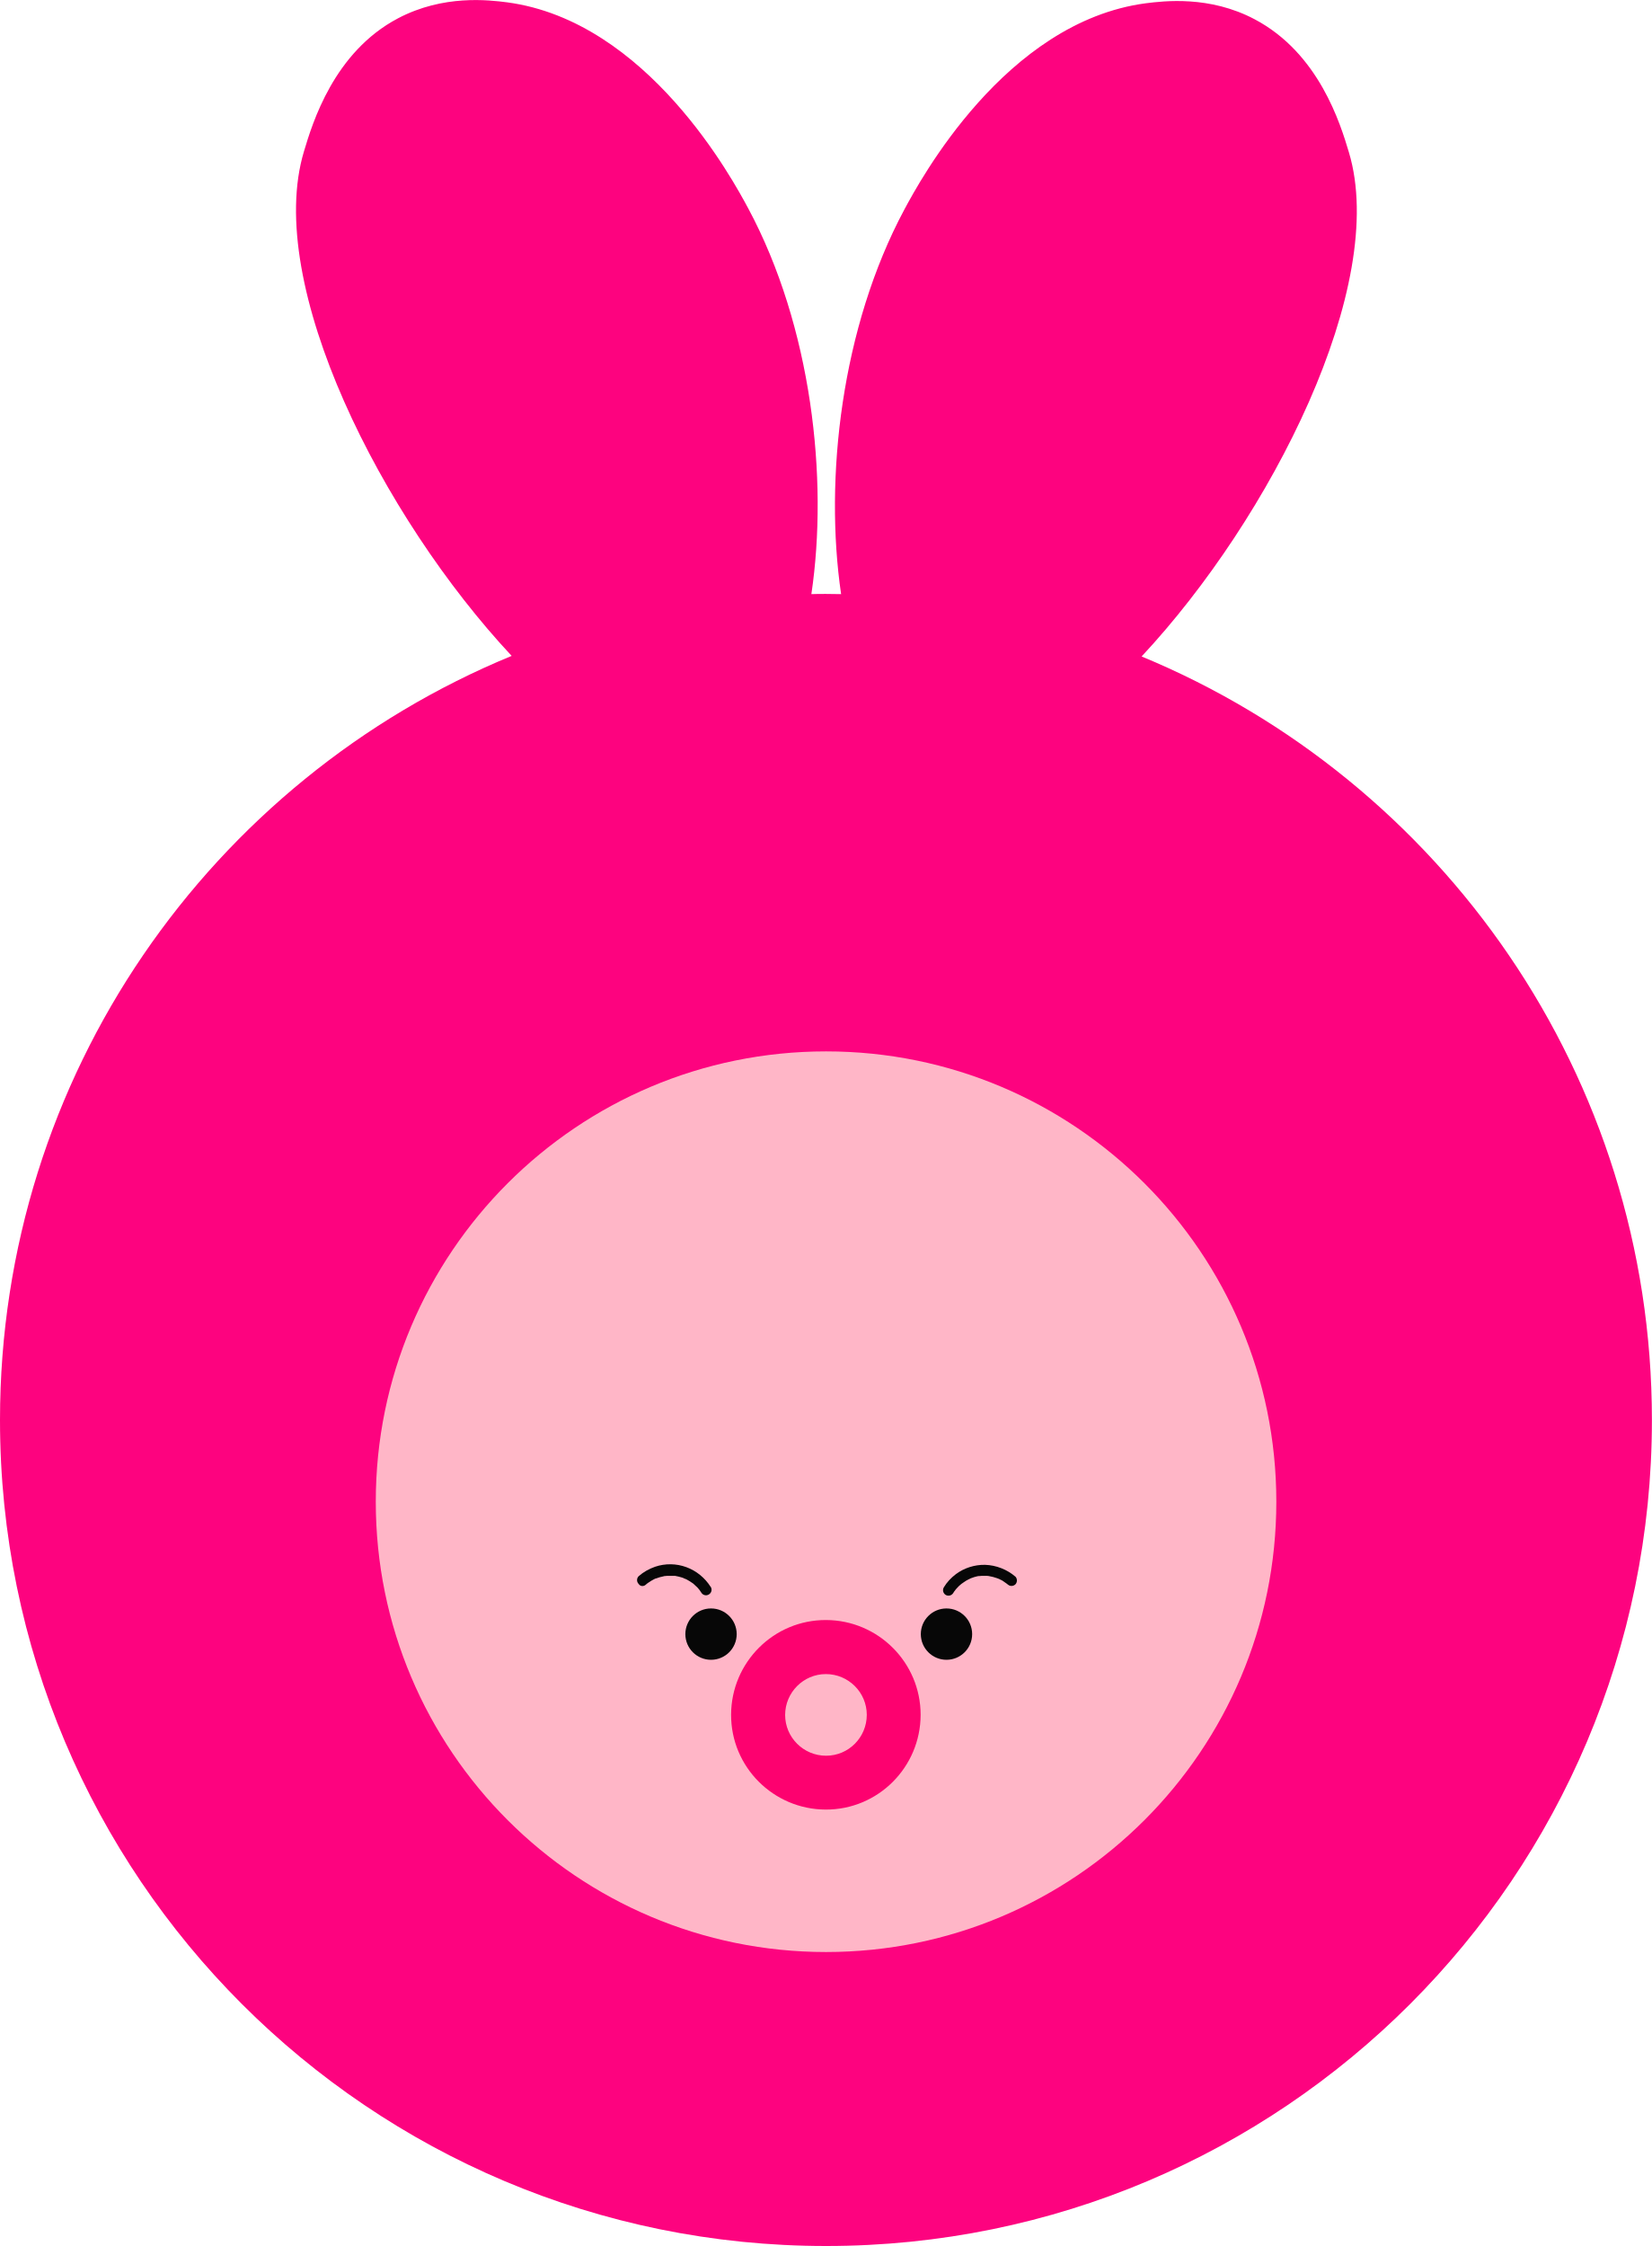
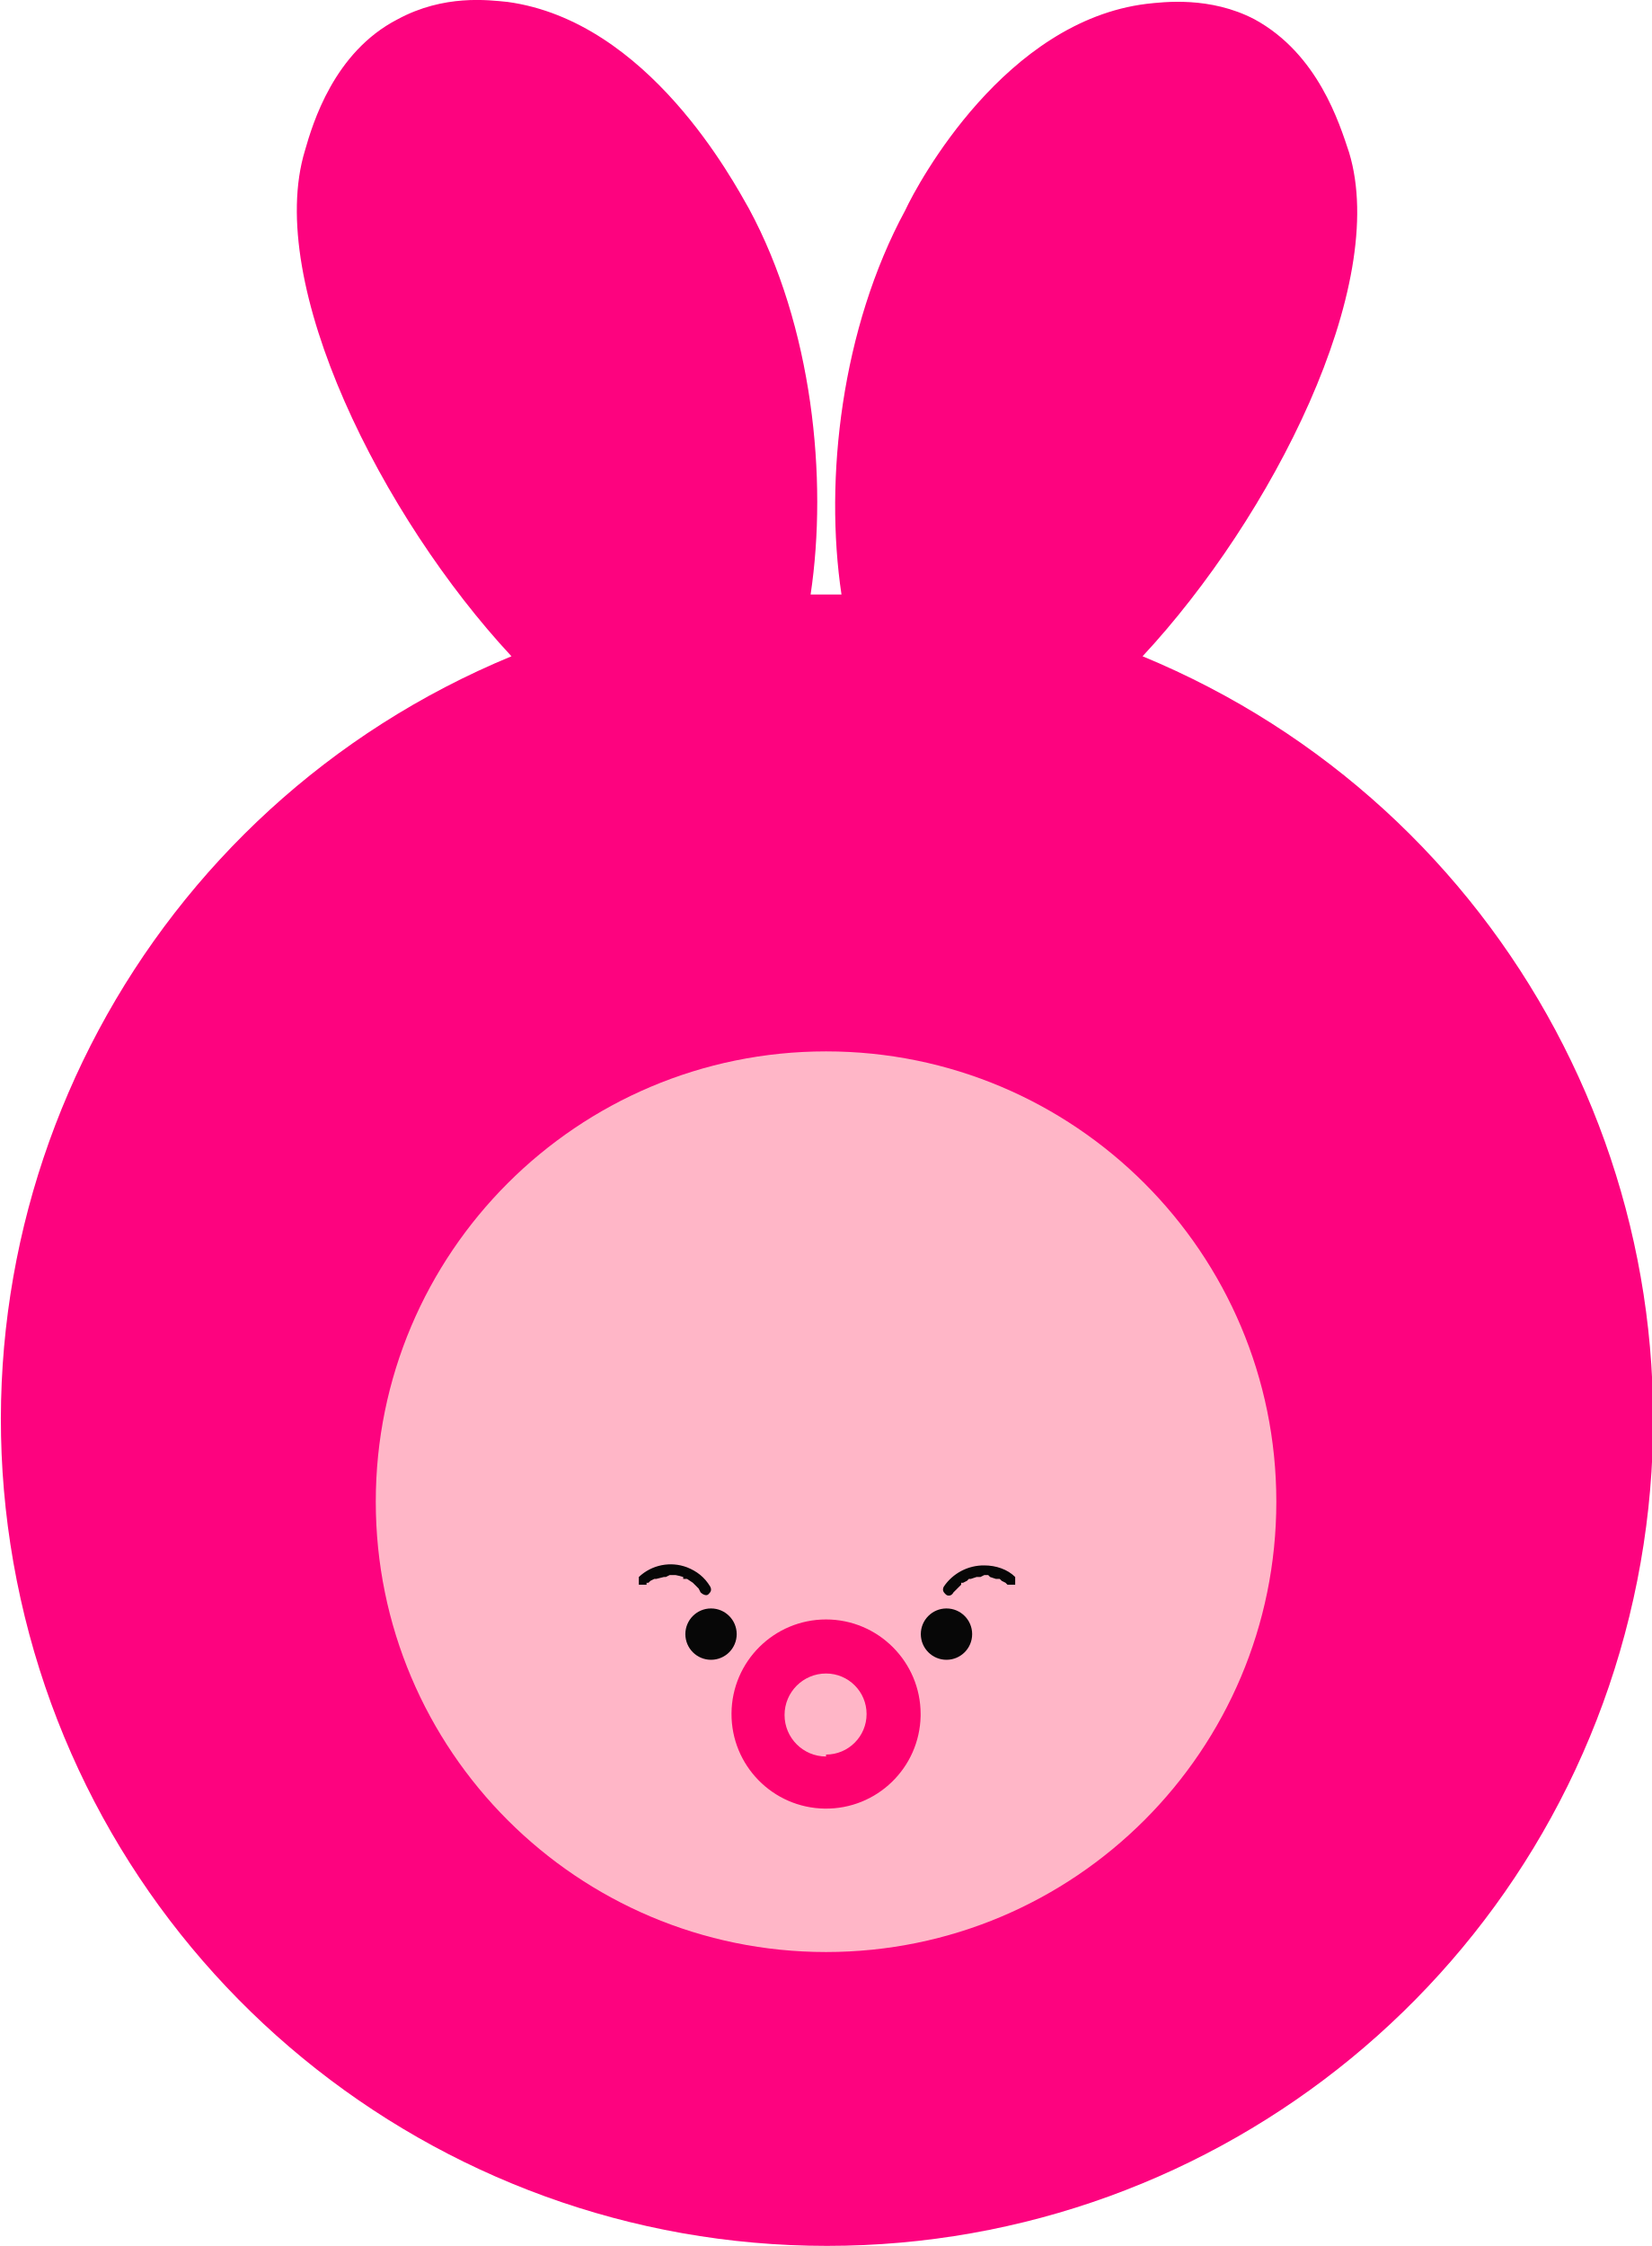
- <svg xmlns="http://www.w3.org/2000/svg" version="1.1" id="donut-profile-level-two" x="0px" y="0px" viewBox="0 0 855.9 1163.6" style="enable-background:new 0 0 855.9 1163.6;" xml:space="preserve">
-   <style type="text/css">
- 	.cls-1-donut-rabbit-level-two{fill:#FD037F;}
- 	.cls-2-donut-rabbit-level-two{fill:#FFB6C7;}
- 	.cls-3-donut-rabbit-level-two{fill:#070707;}
- 	.cls-4-donut-rabbit-level-two{fill:#FD016F;}
- </style>
-   <path class="cls-1-donut-rabbit-level-two" d="M591.5,340.1c67.1-71.9,128.1-192.4,107.4-261.2c-4.4-14.7-15.5-51.3-48.8-68.9c-23.4-12.4-47-9.5-56.5-8.3  c-72.9,9.7-117.2,92.3-125,106.8c-32.7,61-41.6,139.4-32.8,199.3c-2.6,0-5.3-0.1-7.9-0.1s-5,0-7.5,0.1c8.9-60,0.1-138.6-32.7-199.8  c-7.8-14.5-52.1-97.1-125-106.8c-9.4-1.2-33-4.1-56.5,8.3C173,27,161.9,63.7,157.5,78.4c-20.8,68.9,40.4,189.5,107.6,261.4  C109.5,403.9,0,557,0,735.7c0,236.3,191.6,427.9,428,427.9S855.9,972,855.9,735.7C855.9,557.2,746.7,404.3,591.5,340.1z" />
-   <circle class="cls-2-donut-rabbit-level-two" cx="428" cy="778" r="233.3" />
+ <svg xmlns="http://www.w3.org/2000/svg" version="1.1" id="donut-profile-level-two" x="0" y="0" viewBox="0 0 855.9 1163.6" style="enable-background:new 0 0 855.9 1163.6" xml:space="preserve">
+   <style>.cls-3-donut-rabbit-level-two{fill:#070707}</style>
+   <path d="M592 340c67-72 128-192 107-261-5-15-16-51-49-69-23-12-47-9-56-8-73 9-118 92-125 107-33 61-42 139-33 199h-16c9-60 1-139-32-200-8-14-52-97-125-107-10-1-33-4-57 9-33 17-44 54-48 68-21 69 40 190 107 262a428 428 0 1 0 327 0z" style="fill:#fd037f" />
+   <circle cx="428" cy="778" r="233.3" style="fill:#ffb6c7" />
  <circle class="cls-3-donut-rabbit-level-two" cx="368.4" cy="846.6" r="13.3" />
  <circle class="cls-3-donut-rabbit-level-two" cx="490.4" cy="846.6" r="13.3" />
-   <path class="cls-4-donut-rabbit-level-two" d="M428,839.3c-27.1-0.1-49.1,21.9-49.2,49s21.9,49.1,49,49.2c27.1,0.1,49.1-21.9,49.2-49c0,0,0-0.1,0-0.1  C477,861.4,455.1,839.4,428,839.3z M428,909.6c-11.7,0-21.2-9.5-21.2-21.1c0-11.7,9.5-21.2,21.1-21.2c11.7,0,21.2,9.5,21.2,21.1  c0,0,0,0,0,0C449.1,900.1,439.7,909.6,428,909.6L428,909.6z" />
-   <path class="cls-3-donut-rabbit-level-two" d="M334.7,820.9l0.7-0.6c0.2-0.2,0.1-0.2-0.1,0.1c0.1-0.1,0.3-0.2,0.4-0.3c0.5-0.3,1-0.7,1.5-1s1-0.6,1.6-0.9  l0.8-0.4c0.5-0.2-0.1,0-0.1,0.1c0.2-0.1,0.4-0.2,0.6-0.2c1.1-0.4,2.3-0.8,3.5-1l0.8-0.2h0.4c0,0-0.7,0.1-0.1,0s1.3-0.1,1.9-0.1  s1.2,0,1.8,0l0.8,0h0.5c0.3,0-0.7-0.1,0,0c1.2,0.2,2.3,0.5,3.4,0.8c0.2,0.1,0.5,0.2,0.7,0.2l0.4,0.2c0.4,0.1,0.2,0.3-0.1,0  c0.1,0.2,0.5,0.2,0.8,0.3l0.9,0.4c1,0.5,2,1.2,2.9,1.8c0.1,0.1,0.4,0.3-0.1-0.1l0.4,0.3c0.3,0.2,0.5,0.4,0.8,0.7  c0.5,0.4,0.9,0.9,1.4,1.3c0.2,0.2,0.5,0.5,0.7,0.8l0.3,0.3l0.1,0.2c0.2,0.2,0.1,0.2-0.1-0.2c0,0,1,1.5,1.1,1.6  c0.8,1.4,2.5,1.9,3.9,1.1s1.9-2.5,1.1-3.9c0,0,0-0.1-0.1-0.1c-3-4.7-7.4-8.3-12.6-10.2c-5.2-1.9-10.9-2-16.2-0.2  c-3.1,1.1-6,2.7-8.5,4.9c-1.1,1.1-1.1,2.9,0,4C331.8,822,333.6,822,334.7,820.9L334.7,820.9z" />
-   <path class="cls-3-donut-rabbit-level-two" d="M526.2,816.9c-4.4-3.8-10-6-15.8-6.2c-5.4-0.1-10.8,1.6-15.1,4.8c-2.5,1.9-4.7,4.2-6.3,6.9  c-0.8,1.4-0.3,3.1,1,3.9c1.4,0.8,3.1,0.3,3.9-1c0.3-0.5,0.6-1,1-1.4s0,0.1-0.1,0.1l0.2-0.3l0.6-0.7c0.8-0.9,1.6-1.7,2.5-2.4  c0,0,0.4-0.3,0.4-0.3s-0.6,0.4-0.1,0.1l0.7-0.5c0.5-0.3,1-0.7,1.5-1s1-0.5,1.5-0.8l0.7-0.3c0.6-0.2-0.5,0.2-0.1,0l0.5-0.2  c1.1-0.4,2.2-0.8,3.3-1l0.8-0.1h0.2l0,0h-0.2h0.4c0.6-0.1,1.3-0.1,1.9-0.1s1.1,0,1.7,0l0.9,0.1l0.5,0.1c0,0-0.7-0.1,0,0  c1.2,0.2,2.4,0.5,3.5,0.9l0.9,0.3l0.4,0.2l-0.2-0.1l0.3,0.1c0.6,0.3,1.2,0.6,1.8,0.9c0.6,0.4,1.2,0.8,1.7,1.2l0.3,0.2l0.3,0.2  l-0.3-0.2c0.3,0.2,0.6,0.5,0.9,0.7c1.2,1,3,0.8,4-0.4C527.1,819.5,527.1,818,526.2,816.9L526.2,816.9z" />
+   <path d="M428 839a49 49 0 1 0 49 50v-1c0-27-22-49-49-49zm0 71a21 21 0 0 1 0-43 21 21 0 0 1 0 42v1z" style="fill:#fd016f" />
+   <path class="cls-3-donut-rabbit-level-two" d="M335 821v-1c1 0 0 0 0 0h1l1-1 2-1h1-1 1l4-1h1s-1 0 0 0l2-1h3s-1 0 0 0a34 34 0 0 1 4 1v1c1 0 0 0 0 0h2l3 2 1 1 1 1 1 1v1-1l1 2c1 1 3 2 4 1s2-2 1-4c-3-5-7-8-12-10a24 24 0 0 0-25 5v4h4zM526 817c-4-4-10-6-16-6a25 25 0 0 0-21 11c-1 2 0 3 1 4s3 1 4-1l1-1c1 0 0 0 0 0l1-1 2-2v-1s0 1 0 0h1l2-1 1-1h1s-1 0 0 0l3-1h2l2-1h2l1 1s-1 0 0 0l3 1h2l1 1 2 1 1 1-1-1 1 1h4v-4z" />
</svg>
